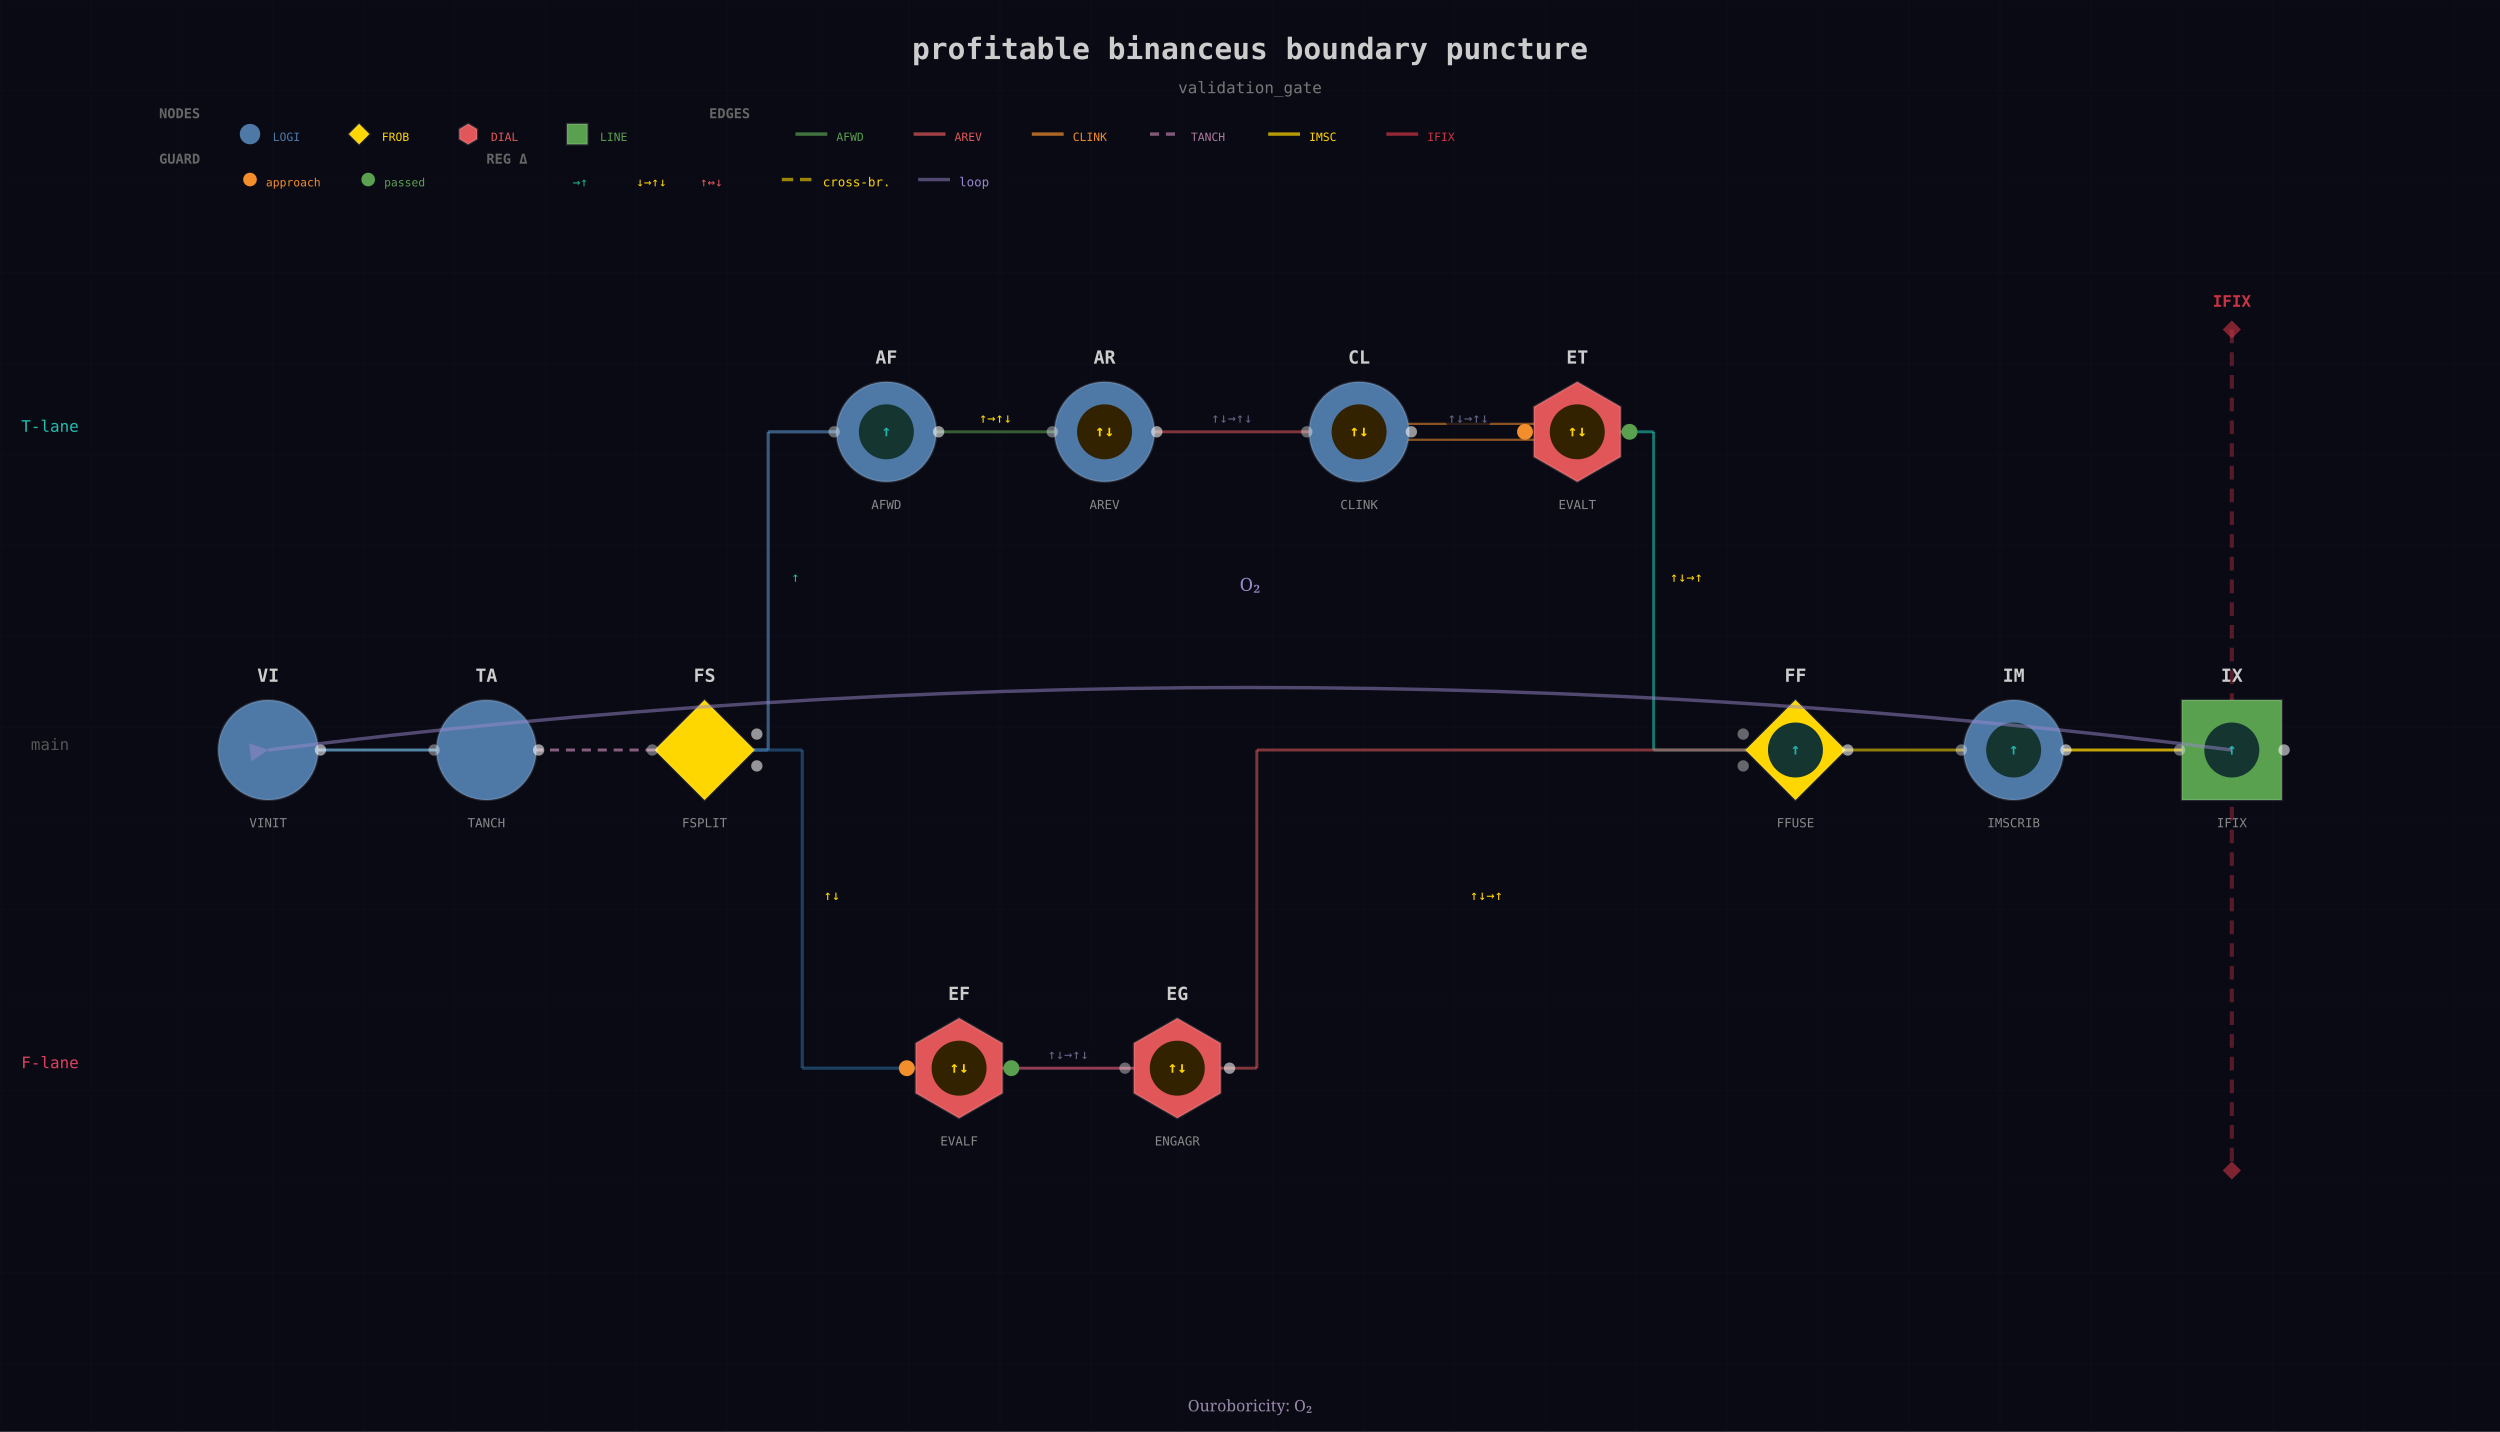
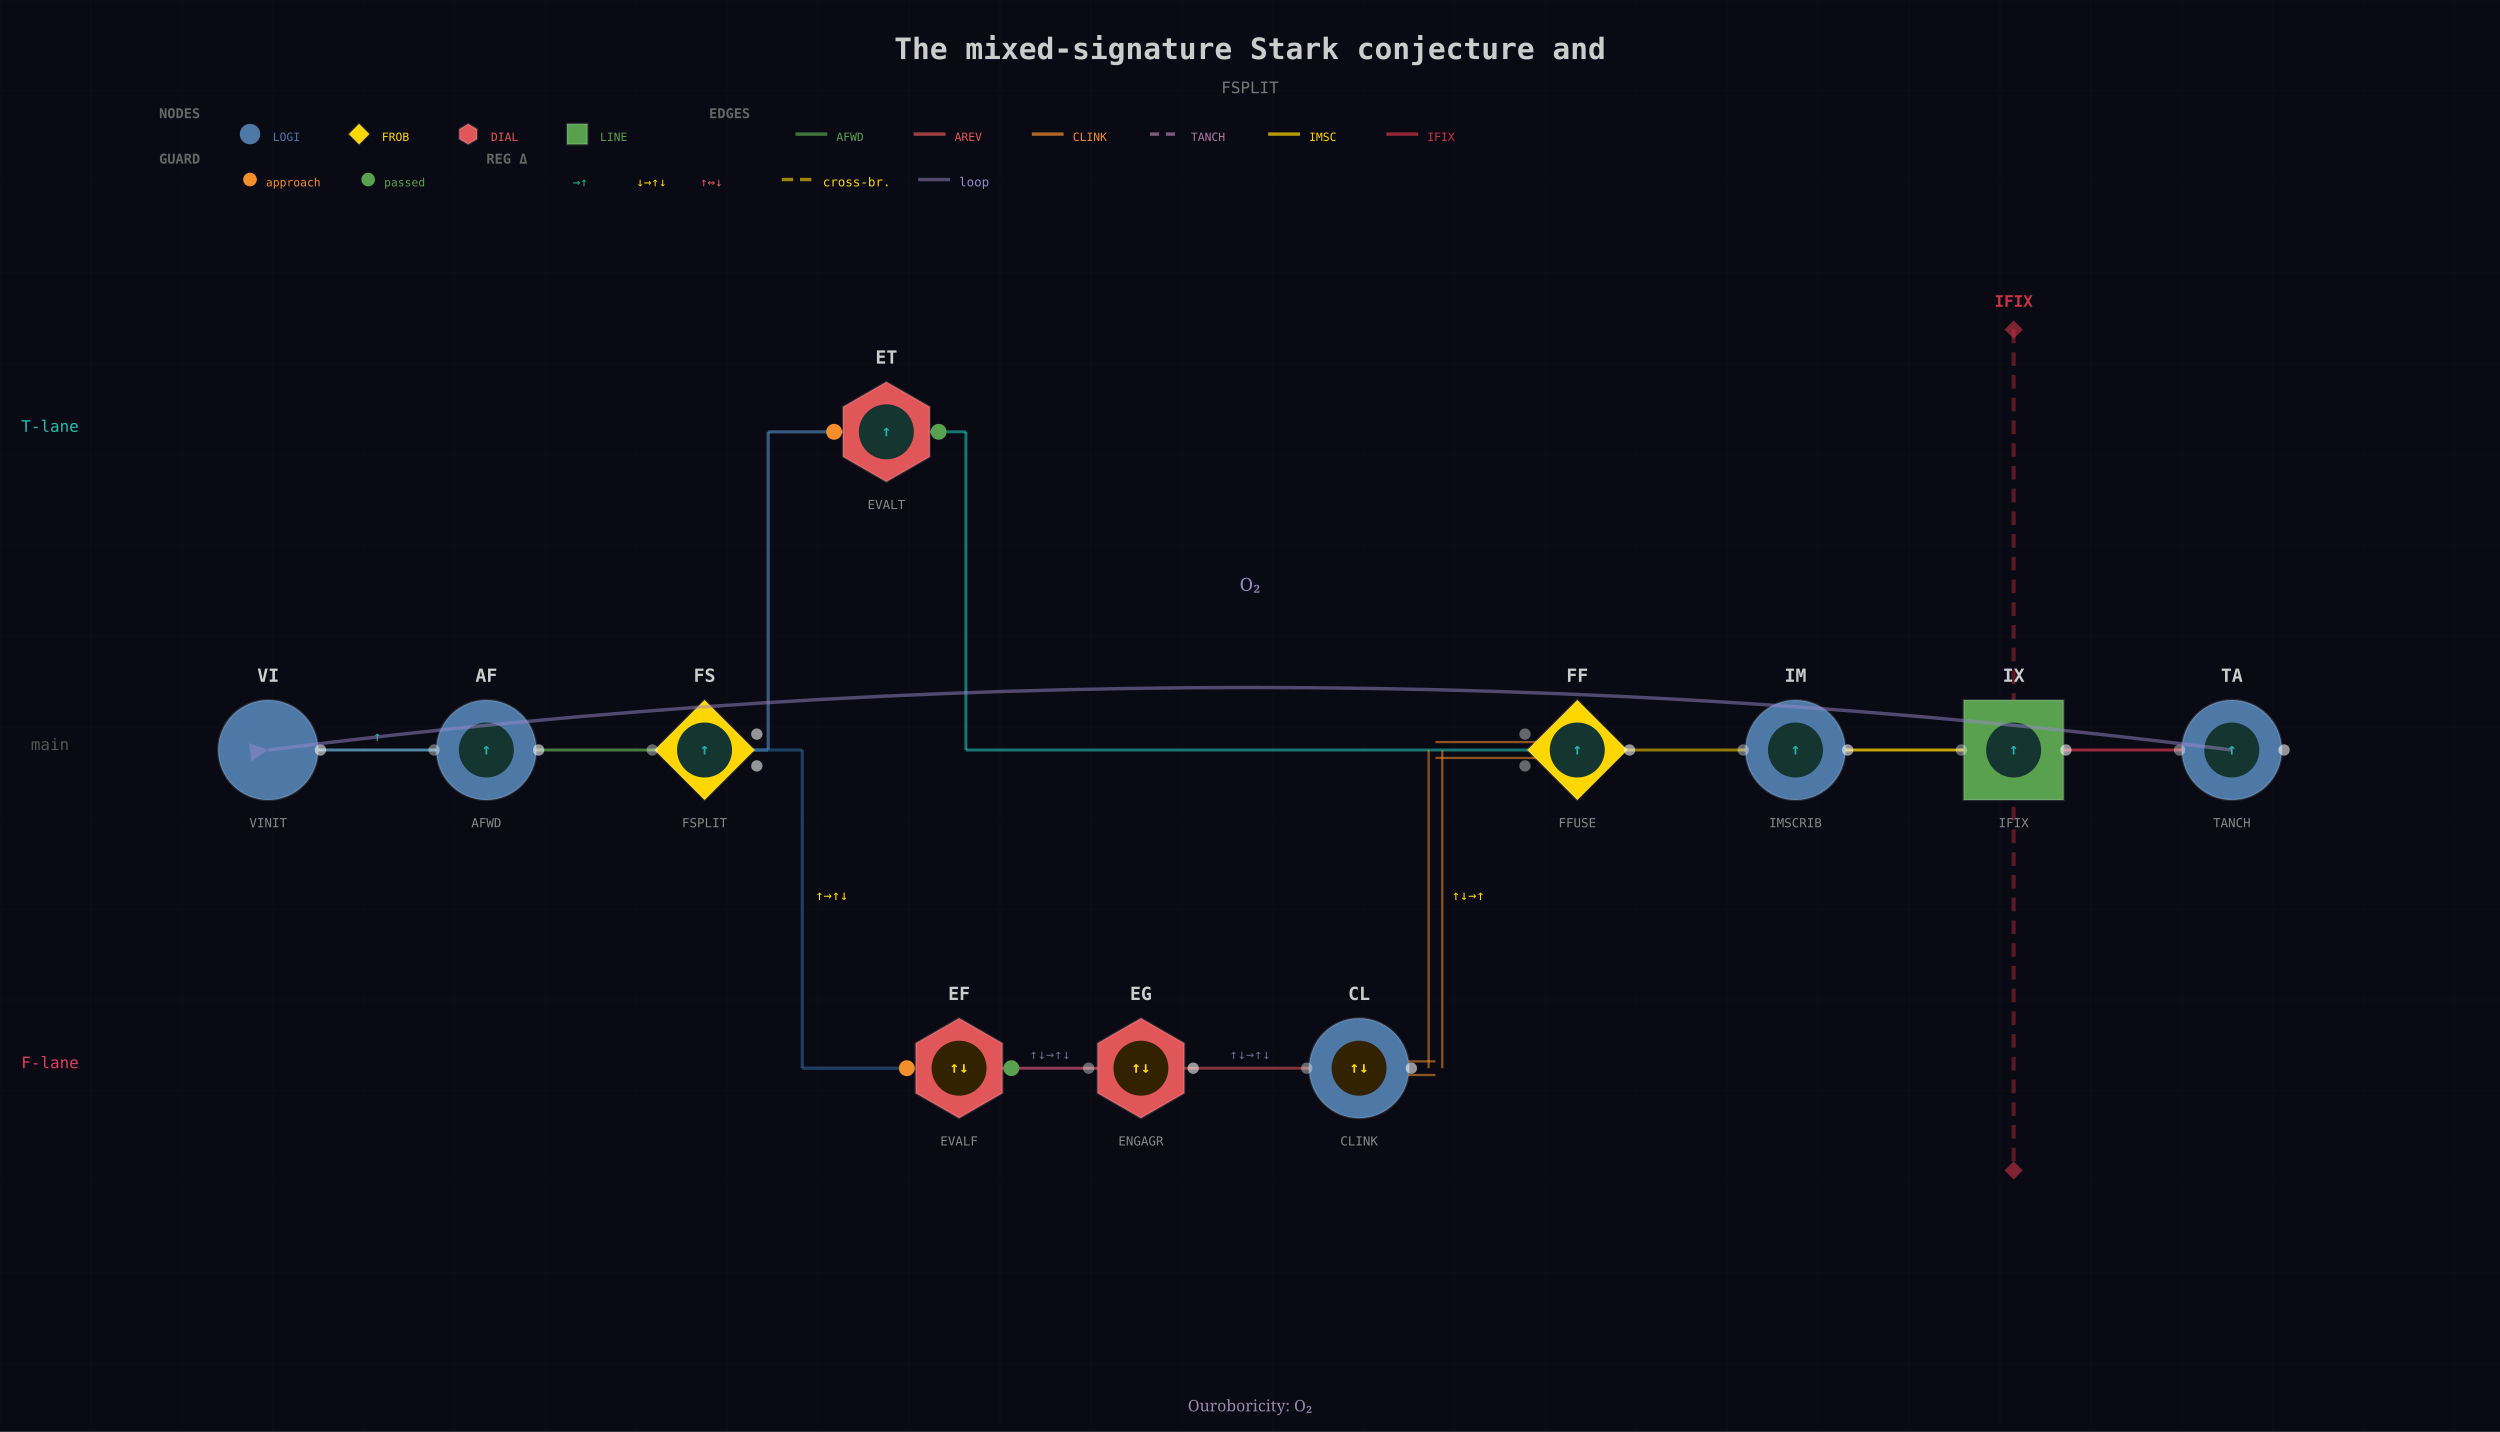
<svg xmlns="http://www.w3.org/2000/svg" viewBox="0 0 1100 630">
  <rect width="1100" height="630" fill="#0a0a15" />
  <line x1="0.0" y1="0.0" x2="0.0" y2="630.0" stroke="#151525" stroke-width="0.4" opacity="0.25" />
  <line x1="40.0" y1="0.0" x2="40.0" y2="630.0" stroke="#151525" stroke-width="0.4" opacity="0.25" />
  <line x1="80.0" y1="0.0" x2="80.0" y2="630.0" stroke="#151525" stroke-width="0.4" opacity="0.25" />
  <line x1="120.0" y1="0.0" x2="120.0" y2="630.0" stroke="#151525" stroke-width="0.4" opacity="0.25" />
  <line x1="160.0" y1="0.0" x2="160.0" y2="630.0" stroke="#151525" stroke-width="0.4" opacity="0.25" />
  <line x1="200.0" y1="0.0" x2="200.0" y2="630.0" stroke="#151525" stroke-width="0.4" opacity="0.25" />
  <line x1="240.0" y1="0.0" x2="240.0" y2="630.0" stroke="#151525" stroke-width="0.4" opacity="0.25" />
  <line x1="280.0" y1="0.0" x2="280.0" y2="630.0" stroke="#151525" stroke-width="0.4" opacity="0.25" />
  <line x1="320.0" y1="0.0" x2="320.0" y2="630.0" stroke="#151525" stroke-width="0.4" opacity="0.25" />
  <line x1="360.0" y1="0.0" x2="360.0" y2="630.0" stroke="#151525" stroke-width="0.4" opacity="0.25" />
  <line x1="400.0" y1="0.0" x2="400.0" y2="630.0" stroke="#151525" stroke-width="0.4" opacity="0.25" />
  <line x1="440.0" y1="0.0" x2="440.0" y2="630.0" stroke="#151525" stroke-width="0.4" opacity="0.25" />
  <line x1="480.0" y1="0.0" x2="480.0" y2="630.0" stroke="#151525" stroke-width="0.4" opacity="0.25" />
  <line x1="520.0" y1="0.0" x2="520.0" y2="630.0" stroke="#151525" stroke-width="0.4" opacity="0.25" />
  <line x1="560.0" y1="0.0" x2="560.0" y2="630.0" stroke="#151525" stroke-width="0.4" opacity="0.25" />
  <line x1="600.0" y1="0.0" x2="600.0" y2="630.0" stroke="#151525" stroke-width="0.4" opacity="0.25" />
  <line x1="640.0" y1="0.0" x2="640.0" y2="630.0" stroke="#151525" stroke-width="0.4" opacity="0.25" />
  <line x1="680.0" y1="0.0" x2="680.0" y2="630.0" stroke="#151525" stroke-width="0.4" opacity="0.25" />
  <line x1="720.0" y1="0.0" x2="720.0" y2="630.0" stroke="#151525" stroke-width="0.4" opacity="0.25" />
  <line x1="760.0" y1="0.0" x2="760.0" y2="630.0" stroke="#151525" stroke-width="0.4" opacity="0.25" />
  <line x1="800.0" y1="0.0" x2="800.0" y2="630.0" stroke="#151525" stroke-width="0.4" opacity="0.25" />
  <line x1="840.0" y1="0.0" x2="840.0" y2="630.0" stroke="#151525" stroke-width="0.4" opacity="0.25" />
  <line x1="880.0" y1="0.0" x2="880.0" y2="630.0" stroke="#151525" stroke-width="0.4" opacity="0.25" />
  <line x1="920.0" y1="0.0" x2="920.0" y2="630.0" stroke="#151525" stroke-width="0.4" opacity="0.25" />
  <line x1="960.0" y1="0.0" x2="960.0" y2="630.0" stroke="#151525" stroke-width="0.4" opacity="0.25" />
  <line x1="1000.0" y1="0.0" x2="1000.0" y2="630.0" stroke="#151525" stroke-width="0.4" opacity="0.25" />
  <line x1="1040.0" y1="0.0" x2="1040.0" y2="630.0" stroke="#151525" stroke-width="0.4" opacity="0.25" />
  <line x1="1080.0" y1="0.0" x2="1080.0" y2="630.0" stroke="#151525" stroke-width="0.4" opacity="0.25" />
  <line x1="0.0" y1="0.0" x2="1100.0" y2="0.0" stroke="#151525" stroke-width="0.4" opacity="0.25" />
  <line x1="0.0" y1="40.0" x2="1100.0" y2="40.0" stroke="#151525" stroke-width="0.4" opacity="0.25" />
  <line x1="0.0" y1="80.0" x2="1100.0" y2="80.0" stroke="#151525" stroke-width="0.4" opacity="0.25" />
  <line x1="0.0" y1="120.0" x2="1100.0" y2="120.0" stroke="#151525" stroke-width="0.4" opacity="0.25" />
  <line x1="0.0" y1="160.0" x2="1100.0" y2="160.0" stroke="#151525" stroke-width="0.4" opacity="0.25" />
  <line x1="0.0" y1="200.0" x2="1100.0" y2="200.0" stroke="#151525" stroke-width="0.4" opacity="0.25" />
  <line x1="0.0" y1="240.0" x2="1100.0" y2="240.0" stroke="#151525" stroke-width="0.4" opacity="0.25" />
  <line x1="0.0" y1="280.0" x2="1100.0" y2="280.0" stroke="#151525" stroke-width="0.4" opacity="0.25" />
  <line x1="0.0" y1="320.0" x2="1100.0" y2="320.0" stroke="#151525" stroke-width="0.4" opacity="0.25" />
  <line x1="0.0" y1="360.0" x2="1100.0" y2="360.0" stroke="#151525" stroke-width="0.4" opacity="0.25" />
  <line x1="0.0" y1="400.0" x2="1100.0" y2="400.0" stroke="#151525" stroke-width="0.4" opacity="0.25" />
  <line x1="0.0" y1="440.0" x2="1100.0" y2="440.0" stroke="#151525" stroke-width="0.4" opacity="0.25" />
  <line x1="0.0" y1="480.0" x2="1100.0" y2="480.0" stroke="#151525" stroke-width="0.4" opacity="0.25" />
  <line x1="0.0" y1="520.0" x2="1100.0" y2="520.0" stroke="#151525" stroke-width="0.4" opacity="0.25" />
  <line x1="0.0" y1="560.0" x2="1100.0" y2="560.0" stroke="#151525" stroke-width="0.4" opacity="0.25" />
  <line x1="0.0" y1="600.0" x2="1100.0" y2="600.0" stroke="#151525" stroke-width="0.4" opacity="0.25" />
-   <text x="550.0" y="26.0" fill="#cccccc" font-size="13" text-anchor="middle" font-family="monospace" font-weight="bold">profitable binanceus boundary puncture</text>
-   <text x="550.0" y="41.0" fill="#777" font-size="7" text-anchor="middle" font-family="monospace">validation_gate</text>
+   <text x="550.0" y="26.0" fill="#cccccc" font-size="13" text-anchor="middle" font-family="monospace" font-weight="bold">The mixed-signature Stark conjecture and</text>
+   <text x="550.0" y="41.0" fill="#777" font-size="7" text-anchor="middle" font-family="monospace">FSPLIT</text>
  <text x="22.0" y="190.0" fill="#20c0b0" font-size="7" text-anchor="middle" font-family="monospace">T-lane</text>
  <text x="22.0" y="470.0" fill="#e04060" font-size="7" text-anchor="middle" font-family="monospace">F-lane</text>
  <text x="22.0" y="330.0" fill="#555" font-size="7" text-anchor="middle" font-family="monospace">main</text>
-   <line x1="982.0" y1="145.0" x2="982.0" y2="515.0" stroke="#cc3344" stroke-width="1.8" opacity="0.4" stroke-dasharray="6,4" />
-   <text x="982.0" y="135.0" fill="#cc3344" font-size="7" text-anchor="middle" font-family="monospace" font-weight="bold">IFIX</text>
-   <polygon points="982.0,141.0 986.0,145 982.0,149.0 978.0,145" fill="#cc3344" opacity="0.6" />
-   <polygon points="982.0,511.0 986.0,515 982.0,519.0 978.0,515" fill="#cc3344" opacity="0.6" />
+   <line x1="886.0" y1="145.0" x2="886.0" y2="515.0" stroke="#cc3344" stroke-width="1.8" opacity="0.4" stroke-dasharray="6,4" />
+   <text x="886.0" y="135.0" fill="#cc3344" font-size="7" text-anchor="middle" font-family="monospace" font-weight="bold">IFIX</text>
+   <polygon points="886.0,141.0 890.0,145 886.0,149.0 882.0,145" fill="#cc3344" opacity="0.6" />
+   <polygon points="886.0,511.0 890.0,515 886.0,519.0 882.0,515" fill="#cc3344" opacity="0.6" />
  <line x1="310.0" y1="330.0" x2="338.0" y2="330.0" stroke="#5b9bd5" stroke-width="1.4" opacity="0.55" />
  <line x1="338.0" y1="330.0" x2="338.0" y2="190.0" stroke="#5b9bd5" stroke-width="1.4" opacity="0.55" />
  <line x1="338.0" y1="190.0" x2="382.0" y2="190.0" stroke="#5b9bd5" stroke-width="1.4" opacity="0.55" />
  <polygon points="390.0,190.0 382.0,193.2 382.0,186.8" fill="#5b9bd5" opacity="0.55" />
-   <rect x="348.0" y="248.0" width="4.0" height="10" fill="#0a0a15" opacity="0.7" rx="3" />
-   <text x="350.0" y="256.0" fill="#20b888" font-size="6" text-anchor="middle" font-family="monospace">↑</text>
-   <line x1="390.0" y1="190.0" x2="478.0" y2="190.0" stroke="#59a14f" stroke-width="1.3" opacity="0.55" />
-   <polygon points="486.0,190.0 478.0,193.2 478.0,186.8" fill="#59a14f" opacity="0.55" />
-   <rect x="430.0" y="178.0" width="16.0" height="10" fill="#0a0a15" opacity="0.7" rx="3" />
-   <text x="438.0" y="186.0" fill="#ffd700" font-size="6" text-anchor="middle" font-family="monospace">↑→↑↓</text>
-   <line x1="486.0" y1="190.0" x2="590.0" y2="190.0" stroke="#e15759" stroke-width="1.3" opacity="0.55" />
-   <polygon points="598.0,190.0 590.0,193.2 590.0,186.8" fill="#e15759" opacity="0.55" />
-   <rect x="532.0" y="178.0" width="20.0" height="10" fill="#0a0a15" opacity="0.7" rx="3" />
-   <text x="542.0" y="186.0" fill="#666688" font-size="6" text-anchor="middle" font-family="monospace">↑↓→↑↓</text>
-   <line x1="598.0" y1="186.5" x2="685.0" y2="186.5" stroke="#f28e2b" stroke-width="1.0" opacity="0.55" />
-   <line x1="598.0" y1="193.5" x2="685.0" y2="193.5" stroke="#f28e2b" stroke-width="1.0" opacity="0.55" />
-   <polygon points="694.0,190.0 684.0,194.0 684.0,186.0" fill="#f28e2b" opacity="0.55" />
-   <rect x="636.0" y="178.0" width="20.0" height="10" fill="#0a0a15" opacity="0.7" rx="3" />
-   <text x="646.0" y="186.0" fill="#666688" font-size="6" text-anchor="middle" font-family="monospace">↑↓→↑↓</text>
-   <line x1="694.0" y1="190.0" x2="727.6" y2="190.0" stroke="#20d0b8" stroke-width="1.3" opacity="0.55" />
-   <line x1="727.6" y1="190.0" x2="727.6" y2="330.0" stroke="#20d0b8" stroke-width="1.3" opacity="0.55" />
-   <line x1="727.6" y1="330.0" x2="782.0" y2="330.0" stroke="#20d0b8" stroke-width="1.3" opacity="0.55" />
-   <polygon points="790.0,330.0 782.0,333.2 782.0,326.8" fill="#20d0b8" opacity="0.55" />
-   <rect x="734.0" y="248.0" width="16.0" height="10" fill="#0a0a15" opacity="0.7" rx="3" />
-   <text x="742.0" y="256.0" fill="#ffd700" font-size="6" text-anchor="middle" font-family="monospace">↑↓→↑</text>
+   <line x1="390.0" y1="190.0" x2="425.0" y2="190.0" stroke="#20d0b8" stroke-width="1.3" opacity="0.55" />
+   <line x1="425.0" y1="190.0" x2="425.0" y2="330.0" stroke="#20d0b8" stroke-width="1.3" opacity="0.55" />
+   <line x1="425.0" y1="330.0" x2="686.0" y2="330.0" stroke="#20d0b8" stroke-width="1.3" opacity="0.55" />
+   <polygon points="694.0,330.0 686.0,333.2 686.0,326.8" fill="#20d0b8" opacity="0.55" />
  <line x1="310.0" y1="330.0" x2="353.0" y2="330.0" stroke="#2b6b9f" stroke-width="1.4" opacity="0.55" />
  <line x1="353.0" y1="330.0" x2="353.0" y2="470.0" stroke="#2b6b9f" stroke-width="1.4" opacity="0.55" />
  <line x1="353.0" y1="470.0" x2="414.0" y2="470.0" stroke="#2b6b9f" stroke-width="1.4" opacity="0.55" />
  <polygon points="422.0,470.0 414.0,473.2 414.0,466.8" fill="#2b6b9f" opacity="0.55" />
-   <rect x="362.0" y="388.0" width="8.0" height="10" fill="#0a0a15" opacity="0.7" rx="3" />
-   <text x="366.0" y="396.0" fill="#ffd700" font-size="6" text-anchor="middle" font-family="monospace">↑↓</text>
-   <line x1="422.0" y1="470.0" x2="510.0" y2="470.0" stroke="#ff6688" stroke-width="1.3" opacity="0.55" />
-   <polygon points="518.0,470.0 510.0,473.2 510.0,466.8" fill="#ff6688" opacity="0.55" />
-   <rect x="460.0" y="458.0" width="20.0" height="10" fill="#0a0a15" opacity="0.7" rx="3" />
-   <text x="470.0" y="466.0" fill="#666688" font-size="6" text-anchor="middle" font-family="monospace">↑↓→↑↓</text>
-   <line x1="518.0" y1="470.0" x2="553.0" y2="470.0" stroke="#e15759" stroke-width="1.3" opacity="0.55" />
-   <line x1="553.0" y1="470.0" x2="553.0" y2="330.0" stroke="#e15759" stroke-width="1.3" opacity="0.55" />
-   <line x1="553.0" y1="330.0" x2="782.0" y2="330.0" stroke="#e15759" stroke-width="1.3" opacity="0.55" />
-   <polygon points="790.0,330.0 782.0,333.2 782.0,326.8" fill="#e15759" opacity="0.55" />
-   <rect x="646.0" y="388.0" width="16.0" height="10" fill="#0a0a15" opacity="0.7" rx="3" />
-   <text x="654.0" y="396.0" fill="#ffd700" font-size="6" text-anchor="middle" font-family="monospace">↑↓→↑</text>
+   <rect x="358.0" y="388.0" width="16.0" height="10" fill="#0a0a15" opacity="0.7" rx="3" />
+   <text x="366.0" y="396.0" fill="#ffd700" font-size="6" text-anchor="middle" font-family="monospace">↑→↑↓</text>
+   <line x1="422.0" y1="470.0" x2="494.0" y2="470.0" stroke="#ff6688" stroke-width="1.3" opacity="0.55" />
+   <polygon points="502.0,470.0 494.0,473.2 494.0,466.8" fill="#ff6688" opacity="0.55" />
+   <rect x="452.0" y="458.0" width="20.0" height="10" fill="#0a0a15" opacity="0.7" rx="3" />
+   <text x="462.0" y="466.0" fill="#666688" font-size="6" text-anchor="middle" font-family="monospace">↑↓→↑↓</text>
+   <line x1="502.0" y1="470.0" x2="590.0" y2="470.0" stroke="#e15759" stroke-width="1.3" opacity="0.55" />
+   <polygon points="598.0,470.0 590.0,473.2 590.0,466.8" fill="#e15759" opacity="0.55" />
+   <rect x="540.0" y="458.0" width="20.0" height="10" fill="#0a0a15" opacity="0.7" rx="3" />
+   <text x="550.0" y="466.0" fill="#666688" font-size="6" text-anchor="middle" font-family="monospace">↑↓→↑↓</text>
+   <line x1="598.0" y1="467.0" x2="631.6" y2="467.0" stroke="#f28e2b" stroke-width="1.0" opacity="0.55" />
+   <line x1="598.0" y1="473.0" x2="631.6" y2="473.0" stroke="#f28e2b" stroke-width="1.0" opacity="0.55" />
+   <line x1="628.6" y1="470.0" x2="628.6" y2="330.0" stroke="#f28e2b" stroke-width="1.0" opacity="0.55" />
+   <line x1="634.6" y1="470.0" x2="634.6" y2="330.0" stroke="#f28e2b" stroke-width="1.0" opacity="0.55" />
+   <line x1="631.6" y1="326.5" x2="685.0" y2="326.5" stroke="#f28e2b" stroke-width="1.0" opacity="0.55" />
+   <line x1="631.6" y1="333.5" x2="685.0" y2="333.5" stroke="#f28e2b" stroke-width="1.0" opacity="0.55" />
+   <polygon points="694.0,330.0 684.0,334.0 684.0,326.0" fill="#f28e2b" opacity="0.55" />
+   <rect x="638.0" y="388.0" width="16.0" height="10" fill="#0a0a15" opacity="0.7" rx="3" />
+   <text x="646.0" y="396.0" fill="#ffd700" font-size="6" text-anchor="middle" font-family="monospace">↑↓→↑</text>
  <line x1="118.0" y1="330.0" x2="206.0" y2="330.0" stroke="#6baed6" stroke-width="1.3" opacity="0.75" />
  <polygon points="214.0,330.0 206.0,333.2 206.0,326.8" fill="#6baed6" opacity="0.75" />
-   <line x1="214.0" y1="330.0" x2="302.0" y2="330.0" stroke="#b07aa1" stroke-width="1.3" opacity="0.75" stroke-dasharray="4,3" />
-   <polygon points="310.0,330.0 302.0,333.2 302.0,326.8" fill="#b07aa1" opacity="0.75" />
-   <line x1="886.0" y1="330.0" x2="974.0" y2="330.0" stroke="#ffd700" stroke-width="1.3" opacity="0.75" />
-   <polygon points="982.0,330.0 974.0,333.2 974.0,326.8" fill="#ffd700" opacity="0.75" />
-   <line x1="790.0" y1="330.0" x2="878.0" y2="330.0" stroke="#ffd700" stroke-width="1.3" opacity="0.55" />
-   <polygon points="886.0,330.0 878.0,333.2 878.0,326.8" fill="#ffd700" opacity="0.55" />
+   <rect x="164.0" y="318.0" width="4.0" height="10" fill="#0a0a15" opacity="0.7" rx="3" />
+   <text x="166.0" y="326.0" fill="#20b888" font-size="6" text-anchor="middle" font-family="monospace">↑</text>
+   <line x1="214.0" y1="330.0" x2="302.0" y2="330.0" stroke="#59a14f" stroke-width="1.3" opacity="0.75" />
+   <polygon points="310.0,330.0 302.0,333.2 302.0,326.8" fill="#59a14f" opacity="0.75" />
+   <line x1="790.0" y1="330.0" x2="878.0" y2="330.0" stroke="#ffd700" stroke-width="1.3" opacity="0.75" />
+   <polygon points="886.0,330.0 878.0,333.2 878.0,326.8" fill="#ffd700" opacity="0.75" />
+   <line x1="886.0" y1="330.0" x2="974.0" y2="330.0" stroke="#cc3344" stroke-width="1.3" opacity="0.75" />
+   <polygon points="982.0,330.0 974.0,333.2 974.0,326.8" fill="#cc3344" opacity="0.75" />
+   <line x1="694.0" y1="330.0" x2="782.0" y2="330.0" stroke="#ffd700" stroke-width="1.3" opacity="0.55" />
+   <polygon points="790.0,330.0 782.0,333.2 782.0,326.8" fill="#ffd700" opacity="0.55" />
  <circle cx="118.0" cy="330.0" r="22.0" fill="#4e79a7" stroke="#ffffff20" stroke-width="1.0" />
  <text x="118.0" y="300.0" fill="#cccccc" font-size="8" text-anchor="middle" font-family="monospace" font-weight="bold">VI</text>
  <text x="118.0" y="364.0" fill="#888" font-size="5.5" text-anchor="middle" font-family="monospace">VINIT</text>
  <circle cx="141.0" cy="330.0" r="2.5" fill="#ffffff90" stroke-width="0" />
  <circle cx="214.0" cy="330.0" r="22.0" fill="#4e79a7" stroke="#ffffff20" stroke-width="1.0" />
-   <text x="214.0" y="300.0" fill="#cccccc" font-size="8" text-anchor="middle" font-family="monospace" font-weight="bold">TA</text>
-   <text x="214.0" y="364.0" fill="#888" font-size="5.5" text-anchor="middle" font-family="monospace">TANCH</text>
+   <circle cx="214.0" cy="330.0" r="12.1" fill="#153530" stroke-width="0" />
+   <text x="214.0" y="332.0" fill="#20b2aa" font-size="7" text-anchor="middle" font-family="monospace" font-weight="bold">↑</text>
+   <text x="214.0" y="300.0" fill="#cccccc" font-size="8" text-anchor="middle" font-family="monospace" font-weight="bold">AF</text>
+   <text x="214.0" y="364.0" fill="#888" font-size="5.5" text-anchor="middle" font-family="monospace">AFWD</text>
  <circle cx="191.0" cy="330.0" r="2.5" fill="#ffffff60" stroke-width="0" />
  <circle cx="237.0" cy="330.0" r="2.5" fill="#ffffff90" stroke-width="0" />
  <polygon points="310.0,308.0 332.0,330 310.0,352.0 288.0,330" fill="#ffd700" stroke="#ffffff20" stroke-width="1.0" />
+   <circle cx="310.0" cy="330.0" r="12.1" fill="#153530" stroke-width="0" />
+   <text x="310.0" y="332.0" fill="#20b2aa" font-size="7" text-anchor="middle" font-family="monospace" font-weight="bold">↑</text>
  <text x="310.0" y="300.0" fill="#cccccc" font-size="8" text-anchor="middle" font-family="monospace" font-weight="bold">FS</text>
  <text x="310.0" y="364.0" fill="#888" font-size="5.5" text-anchor="middle" font-family="monospace">FSPLIT</text>
  <circle cx="287.0" cy="330.0" r="2.5" fill="#ffffff60" stroke-width="0" />
  <circle cx="333.0" cy="323.0" r="2.5" fill="#ffffff90" stroke-width="0" />
  <circle cx="333.0" cy="337.0" r="2.5" fill="#ffffff90" stroke-width="0" />
-   <circle cx="390.0" cy="190.0" r="22.0" fill="#4e79a7" stroke="#ffffff20" stroke-width="1.0" />
+   <polygon points="409.1,201.0 390.0,212.0 370.9,201.0 370.9,179.0 390.0,168.0 409.1,179.0" fill="#e15759" stroke="#ffffff20" stroke-width="1.0" />
  <circle cx="390.0" cy="190.0" r="12.1" fill="#153530" stroke-width="0" />
  <text x="390.0" y="192.0" fill="#20b2aa" font-size="7" text-anchor="middle" font-family="monospace" font-weight="bold">↑</text>
-   <text x="390.0" y="160.0" fill="#cccccc" font-size="8" text-anchor="middle" font-family="monospace" font-weight="bold">AF</text>
-   <text x="390.0" y="224.0" fill="#888" font-size="5.5" text-anchor="middle" font-family="monospace">AFWD</text>
-   <circle cx="367.0" cy="190.0" r="2.5" fill="#ffffff60" stroke-width="0" />
-   <circle cx="413.0" cy="190.0" r="2.5" fill="#ffffff90" stroke-width="0" />
-   <circle cx="486.0" cy="190.0" r="22.0" fill="#4e79a7" stroke="#ffffff20" stroke-width="1.0" />
-   <circle cx="486.0" cy="190.0" r="12.1" fill="#332200" stroke-width="0" />
-   <text x="486.0" y="192.0" fill="#ffd700" font-size="7" text-anchor="middle" font-family="monospace" font-weight="bold">↑↓</text>
-   <text x="486.0" y="160.0" fill="#cccccc" font-size="8" text-anchor="middle" font-family="monospace" font-weight="bold">AR</text>
-   <text x="486.0" y="224.0" fill="#888" font-size="5.5" text-anchor="middle" font-family="monospace">AREV</text>
-   <circle cx="463.0" cy="190.0" r="2.5" fill="#ffffff60" stroke-width="0" />
-   <circle cx="509.0" cy="190.0" r="2.5" fill="#ffffff90" stroke-width="0" />
-   <circle cx="598.0" cy="190.0" r="22.0" fill="#4e79a7" stroke="#ffffff20" stroke-width="1.0" />
-   <circle cx="598.0" cy="190.0" r="12.1" fill="#332200" stroke-width="0" />
-   <text x="598.0" y="192.0" fill="#ffd700" font-size="7" text-anchor="middle" font-family="monospace" font-weight="bold">↑↓</text>
-   <text x="598.0" y="160.0" fill="#cccccc" font-size="8" text-anchor="middle" font-family="monospace" font-weight="bold">CL</text>
-   <text x="598.0" y="224.0" fill="#888" font-size="5.5" text-anchor="middle" font-family="monospace">CLINK</text>
-   <circle cx="575.0" cy="190.0" r="2.5" fill="#ffffff60" stroke-width="0" />
-   <circle cx="621.0" cy="190.0" r="2.5" fill="#ffffff90" stroke-width="0" />
-   <polygon points="713.1,201.0 694.0,212.0 674.9,201.0 674.9,179.0 694.0,168.0 713.1,179.0" fill="#e15759" stroke="#ffffff20" stroke-width="1.0" />
-   <circle cx="694.0" cy="190.0" r="12.1" fill="#332200" stroke-width="0" />
-   <text x="694.0" y="192.0" fill="#ffd700" font-size="7" text-anchor="middle" font-family="monospace" font-weight="bold">↑↓</text>
-   <text x="694.0" y="160.0" fill="#cccccc" font-size="8" text-anchor="middle" font-family="monospace" font-weight="bold">ET</text>
-   <text x="694.0" y="224.0" fill="#888" font-size="5.5" text-anchor="middle" font-family="monospace">EVALT</text>
-   <circle cx="671.0" cy="190.0" r="3.5" fill="#f28e2b" stroke-width="0.8" />
-   <circle cx="717.0" cy="190.0" r="3.5" fill="#59a14f" stroke-width="0.9" />
+   <text x="390.0" y="160.0" fill="#cccccc" font-size="8" text-anchor="middle" font-family="monospace" font-weight="bold">ET</text>
+   <text x="390.0" y="224.0" fill="#888" font-size="5.5" text-anchor="middle" font-family="monospace">EVALT</text>
+   <circle cx="367.0" cy="190.0" r="3.5" fill="#f28e2b" stroke-width="0.8" />
+   <circle cx="413.0" cy="190.0" r="3.5" fill="#59a14f" stroke-width="0.9" />
  <polygon points="441.1,481.0 422.0,492.0 402.9,481.0 402.9,459.0 422.0,448.0 441.1,459.0" fill="#e15759" stroke="#ffffff20" stroke-width="1.0" />
  <circle cx="422.0" cy="470.0" r="12.1" fill="#332200" stroke-width="0" />
  <text x="422.0" y="472.0" fill="#ffd700" font-size="7" text-anchor="middle" font-family="monospace" font-weight="bold">↑↓</text>
  <text x="422.0" y="440.0" fill="#cccccc" font-size="8" text-anchor="middle" font-family="monospace" font-weight="bold">EF</text>
  <text x="422.0" y="504.0" fill="#888" font-size="5.5" text-anchor="middle" font-family="monospace">EVALF</text>
  <circle cx="399.0" cy="470.0" r="3.5" fill="#f28e2b" stroke-width="0.8" />
  <circle cx="445.0" cy="470.0" r="3.5" fill="#59a14f" stroke-width="0.9" />
-   <polygon points="537.1,481.0 518.0,492.0 498.9,481.0 498.9,459.0 518.0,448.0 537.1,459.0" fill="#e15759" stroke="#ffffff20" stroke-width="1.0" />
-   <circle cx="518.0" cy="470.0" r="12.1" fill="#332200" stroke-width="0" />
-   <text x="518.0" y="472.0" fill="#ffd700" font-size="7" text-anchor="middle" font-family="monospace" font-weight="bold">↑↓</text>
-   <text x="518.0" y="440.0" fill="#cccccc" font-size="8" text-anchor="middle" font-family="monospace" font-weight="bold">EG</text>
-   <text x="518.0" y="504.0" fill="#888" font-size="5.5" text-anchor="middle" font-family="monospace">ENGAGR</text>
-   <circle cx="495.0" cy="470.0" r="2.5" fill="#ffffff60" stroke-width="0" />
-   <circle cx="541.0" cy="470.0" r="2.5" fill="#ffffff90" stroke-width="0" />
-   <polygon points="790.0,308.0 812.0,330 790.0,352.0 768.0,330" fill="#ffd700" stroke="#ffffff20" stroke-width="1.0" />
+   <polygon points="521.1,481.0 502.0,492.0 482.9,481.0 482.9,459.0 502.0,448.0 521.1,459.0" fill="#e15759" stroke="#ffffff20" stroke-width="1.0" />
+   <circle cx="502.0" cy="470.0" r="12.1" fill="#332200" stroke-width="0" />
+   <text x="502.0" y="472.0" fill="#ffd700" font-size="7" text-anchor="middle" font-family="monospace" font-weight="bold">↑↓</text>
+   <text x="502.0" y="440.0" fill="#cccccc" font-size="8" text-anchor="middle" font-family="monospace" font-weight="bold">EG</text>
+   <text x="502.0" y="504.0" fill="#888" font-size="5.5" text-anchor="middle" font-family="monospace">ENGAGR</text>
+   <circle cx="479.0" cy="470.0" r="2.5" fill="#ffffff60" stroke-width="0" />
+   <circle cx="525.0" cy="470.0" r="2.5" fill="#ffffff90" stroke-width="0" />
+   <circle cx="598.0" cy="470.0" r="22.0" fill="#4e79a7" stroke="#ffffff20" stroke-width="1.0" />
+   <circle cx="598.0" cy="470.0" r="12.1" fill="#332200" stroke-width="0" />
+   <text x="598.0" y="472.0" fill="#ffd700" font-size="7" text-anchor="middle" font-family="monospace" font-weight="bold">↑↓</text>
+   <text x="598.0" y="440.0" fill="#cccccc" font-size="8" text-anchor="middle" font-family="monospace" font-weight="bold">CL</text>
+   <text x="598.0" y="504.0" fill="#888" font-size="5.5" text-anchor="middle" font-family="monospace">CLINK</text>
+   <circle cx="575.0" cy="470.0" r="2.5" fill="#ffffff60" stroke-width="0" />
+   <circle cx="621.0" cy="470.0" r="2.5" fill="#ffffff90" stroke-width="0" />
+   <polygon points="694.0,308.0 716.0,330 694.0,352.0 672.0,330" fill="#ffd700" stroke="#ffffff20" stroke-width="1.0" />
+   <circle cx="694.0" cy="330.0" r="12.1" fill="#153530" stroke-width="0" />
+   <text x="694.0" y="332.0" fill="#20b2aa" font-size="7" text-anchor="middle" font-family="monospace" font-weight="bold">↑</text>
+   <text x="694.0" y="300.0" fill="#cccccc" font-size="8" text-anchor="middle" font-family="monospace" font-weight="bold">FF</text>
+   <text x="694.0" y="364.0" fill="#888" font-size="5.5" text-anchor="middle" font-family="monospace">FFUSE</text>
+   <circle cx="671.0" cy="323.0" r="2.5" fill="#ffffff60" stroke-width="0" />
+   <circle cx="671.0" cy="337.0" r="2.5" fill="#ffffff60" stroke-width="0" />
+   <circle cx="717.0" cy="330.0" r="2.5" fill="#ffffff90" stroke-width="0" />
+   <circle cx="790.0" cy="330.0" r="22.0" fill="#4e79a7" stroke="#ffffff20" stroke-width="1.0" />
  <circle cx="790.0" cy="330.0" r="12.1" fill="#153530" stroke-width="0" />
  <text x="790.0" y="332.0" fill="#20b2aa" font-size="7" text-anchor="middle" font-family="monospace" font-weight="bold">↑</text>
-   <text x="790.0" y="300.0" fill="#cccccc" font-size="8" text-anchor="middle" font-family="monospace" font-weight="bold">FF</text>
-   <text x="790.0" y="364.0" fill="#888" font-size="5.5" text-anchor="middle" font-family="monospace">FFUSE</text>
-   <circle cx="767.0" cy="323.0" r="2.5" fill="#ffffff60" stroke-width="0" />
-   <circle cx="767.0" cy="337.0" r="2.5" fill="#ffffff60" stroke-width="0" />
+   <text x="790.0" y="300.0" fill="#cccccc" font-size="8" text-anchor="middle" font-family="monospace" font-weight="bold">IM</text>
+   <text x="790.0" y="364.0" fill="#888" font-size="5.5" text-anchor="middle" font-family="monospace">IMSCRIB</text>
+   <circle cx="767.0" cy="330.0" r="2.5" fill="#ffffff60" stroke-width="0" />
  <circle cx="813.0" cy="330.0" r="2.5" fill="#ffffff90" stroke-width="0" />
-   <circle cx="886.0" cy="330.0" r="22.0" fill="#4e79a7" stroke="#ffffff20" stroke-width="1.0" />
+   <rect x="864.0" y="308.0" width="44.0" height="44.0" fill="#59a14f" stroke="#ffffff20" stroke-width="1.0" />
  <circle cx="886.0" cy="330.0" r="12.1" fill="#153530" stroke-width="0" />
  <text x="886.0" y="332.0" fill="#20b2aa" font-size="7" text-anchor="middle" font-family="monospace" font-weight="bold">↑</text>
-   <text x="886.0" y="300.0" fill="#cccccc" font-size="8" text-anchor="middle" font-family="monospace" font-weight="bold">IM</text>
-   <text x="886.0" y="364.0" fill="#888" font-size="5.5" text-anchor="middle" font-family="monospace">IMSCRIB</text>
+   <text x="886.0" y="300.0" fill="#cccccc" font-size="8" text-anchor="middle" font-family="monospace" font-weight="bold">IX</text>
+   <text x="886.0" y="364.0" fill="#888" font-size="5.5" text-anchor="middle" font-family="monospace">IFIX</text>
  <circle cx="863.0" cy="330.0" r="2.5" fill="#ffffff60" stroke-width="0" />
  <circle cx="909.0" cy="330.0" r="2.5" fill="#ffffff90" stroke-width="0" />
-   <rect x="960.0" y="308.0" width="44.0" height="44.0" fill="#59a14f" stroke="#ffffff20" stroke-width="1.0" />
+   <circle cx="982.0" cy="330.0" r="22.0" fill="#4e79a7" stroke="#ffffff20" stroke-width="1.0" />
  <circle cx="982.0" cy="330.0" r="12.1" fill="#153530" stroke-width="0" />
  <text x="982.0" y="332.0" fill="#20b2aa" font-size="7" text-anchor="middle" font-family="monospace" font-weight="bold">↑</text>
-   <text x="982.0" y="300.0" fill="#cccccc" font-size="8" text-anchor="middle" font-family="monospace" font-weight="bold">IX</text>
-   <text x="982.0" y="364.0" fill="#888" font-size="5.5" text-anchor="middle" font-family="monospace">IFIX</text>
+   <text x="982.0" y="300.0" fill="#cccccc" font-size="8" text-anchor="middle" font-family="monospace" font-weight="bold">TA</text>
+   <text x="982.0" y="364.0" fill="#888" font-size="5.5" text-anchor="middle" font-family="monospace">TANCH</text>
  <circle cx="959.0" cy="330.0" r="2.5" fill="#ffffff60" stroke-width="0" />
  <circle cx="1005.0" cy="330.0" r="2.5" fill="#ffffff90" stroke-width="0" />
  <path d="M982.0,330.0 Q550.0,275.0 118.0,330.0" fill="none" stroke="#9988cc" stroke-width="1.5" opacity="0.5" />
  <polygon points="118.0,330.0 109.6,327.0 110.6,335.0" fill="#9988cc" opacity="0.5" />
  <text x="550.0" y="260.0" fill="#9988cc" font-size="8" text-anchor="middle" font-family="serif">O₂</text>
  <text x="550.0" y="621.0" fill="#9988aa" font-size="7" text-anchor="middle" font-family="serif">Ouroboricity: O₂</text>
  <text x="70.0" y="52.0" fill="#666" font-size="6" text-anchor="start" font-family="monospace" font-weight="bold">NODES</text>
  <circle cx="110.0" cy="59.0" r="4.5" fill="#4e79a7" stroke-width="0" />
  <text x="120.0" y="62.0" fill="#4e79a7" font-size="5" text-anchor="start" font-family="monospace">LOGI</text>
  <polygon points="158,54.5 162.5,59 158,63.5 153.5,59" fill="#ffd700" stroke="#ffffff20" stroke-width="1.0" />
  <text x="168.0" y="62.0" fill="#ffd700" font-size="5" text-anchor="start" font-family="monospace">FROB</text>
  <polygon points="209.9,61.2 206.0,63.5 202.1,61.2 202.1,56.8 206.0,54.5 209.9,56.8" fill="#e15759" stroke="#ffffff20" stroke-width="1.0" />
  <text x="216.0" y="62.0" fill="#e15759" font-size="5" text-anchor="start" font-family="monospace">DIAL</text>
  <rect x="249.5" y="54.5" width="9.0" height="9.0" fill="#59a14f" stroke="#ffffff20" stroke-width="1.0" />
  <text x="264.0" y="62.0" fill="#59a14f" font-size="5" text-anchor="start" font-family="monospace">LINE</text>
  <text x="312.0" y="52.0" fill="#666" font-size="6" text-anchor="start" font-family="monospace" font-weight="bold">EDGES</text>
  <line x1="350.0" y1="59.0" x2="364.0" y2="59.0" stroke="#59a14f" stroke-width="1.5" opacity="0.7" />
  <text x="368.0" y="62.0" fill="#59a14f" font-size="5" text-anchor="start" font-family="monospace">AFWD</text>
  <line x1="402.0" y1="59.0" x2="416.0" y2="59.0" stroke="#e15759" stroke-width="1.5" opacity="0.7" />
  <text x="420.0" y="62.0" fill="#e15759" font-size="5" text-anchor="start" font-family="monospace">AREV</text>
  <line x1="454.0" y1="59.0" x2="468.0" y2="59.0" stroke="#f28e2b" stroke-width="1.5" opacity="0.7" />
  <text x="472.0" y="62.0" fill="#f28e2b" font-size="5" text-anchor="start" font-family="monospace">CLINK</text>
  <line x1="506.0" y1="59.0" x2="520.0" y2="59.0" stroke="#b07aa1" stroke-width="1.5" opacity="0.7" stroke-dasharray="4,3" />
  <text x="524.0" y="62.0" fill="#b07aa1" font-size="5" text-anchor="start" font-family="monospace">TANCH</text>
  <line x1="558.0" y1="59.0" x2="572.0" y2="59.0" stroke="#ffd700" stroke-width="1.5" opacity="0.7" />
  <text x="576.0" y="62.0" fill="#ffd700" font-size="5" text-anchor="start" font-family="monospace">IMSC</text>
  <line x1="610.0" y1="59.0" x2="624.0" y2="59.0" stroke="#cc3344" stroke-width="1.5" opacity="0.7" />
  <text x="628.0" y="62.0" fill="#cc3344" font-size="5" text-anchor="start" font-family="monospace">IFIX</text>
  <text x="70.0" y="72.0" fill="#666" font-size="6" text-anchor="start" font-family="monospace" font-weight="bold">GUARD</text>
  <circle cx="110.0" cy="79.0" r="3.0" fill="#f28e2b" stroke-width="0.8" />
  <text x="117.0" y="82.0" fill="#f28e2b" font-size="5" text-anchor="start" font-family="monospace">approach</text>
  <circle cx="162.0" cy="79.0" r="3.0" fill="#59a14f" stroke-width="0.9" />
  <text x="169.0" y="82.0" fill="#59a14f" font-size="5" text-anchor="start" font-family="monospace">passed</text>
  <text x="214.0" y="72.0" fill="#666" font-size="6" text-anchor="start" font-family="monospace" font-weight="bold">REG Δ</text>
  <text x="252.0" y="82.0" fill="#20b888" font-size="5.5" text-anchor="start" font-family="monospace">→↑</text>
  <text x="280.0" y="82.0" fill="#ffd700" font-size="5.5" text-anchor="start" font-family="monospace">↓→↑↓</text>
  <text x="308.0" y="82.0" fill="#e15759" font-size="5.5" text-anchor="start" font-family="monospace">↑↔↓</text>
  <line x1="344.0" y1="79.0" x2="358.0" y2="79.0" stroke="#ffd700" stroke-width="1.5" opacity="0.6" stroke-dasharray="5,3" />
  <text x="362.0" y="82.0" fill="#ffd700" font-size="5.5" text-anchor="start" font-family="monospace">cross-br.</text>
  <line x1="404.0" y1="79.0" x2="418.0" y2="79.0" stroke="#9988cc" stroke-width="1.5" opacity="0.5" />
  <text x="422.0" y="82.0" fill="#9988cc" font-size="5.5" text-anchor="start" font-family="monospace">loop</text>
</svg>
